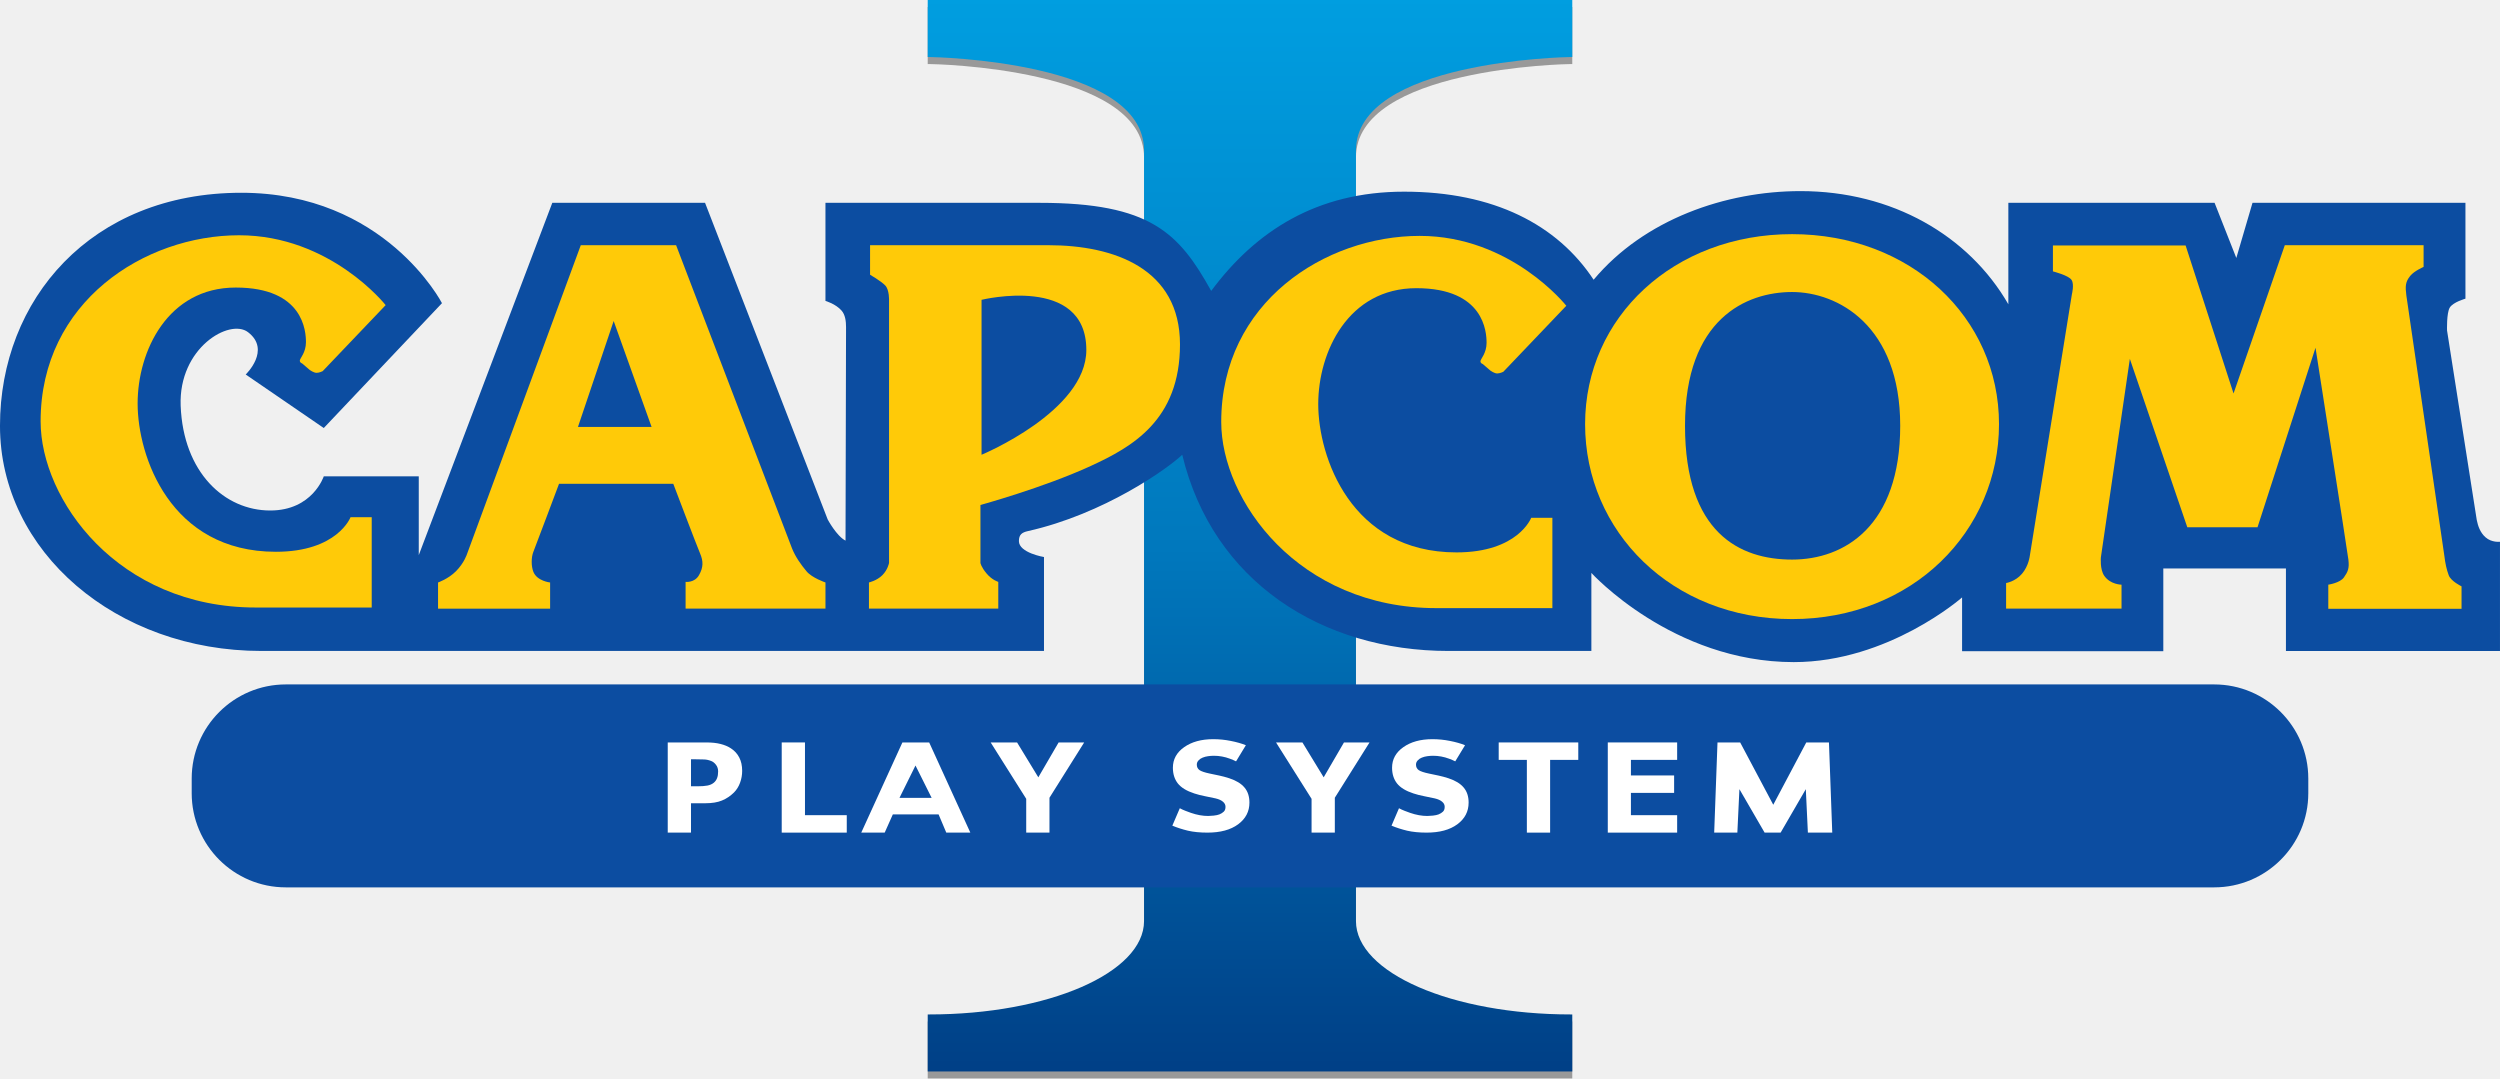
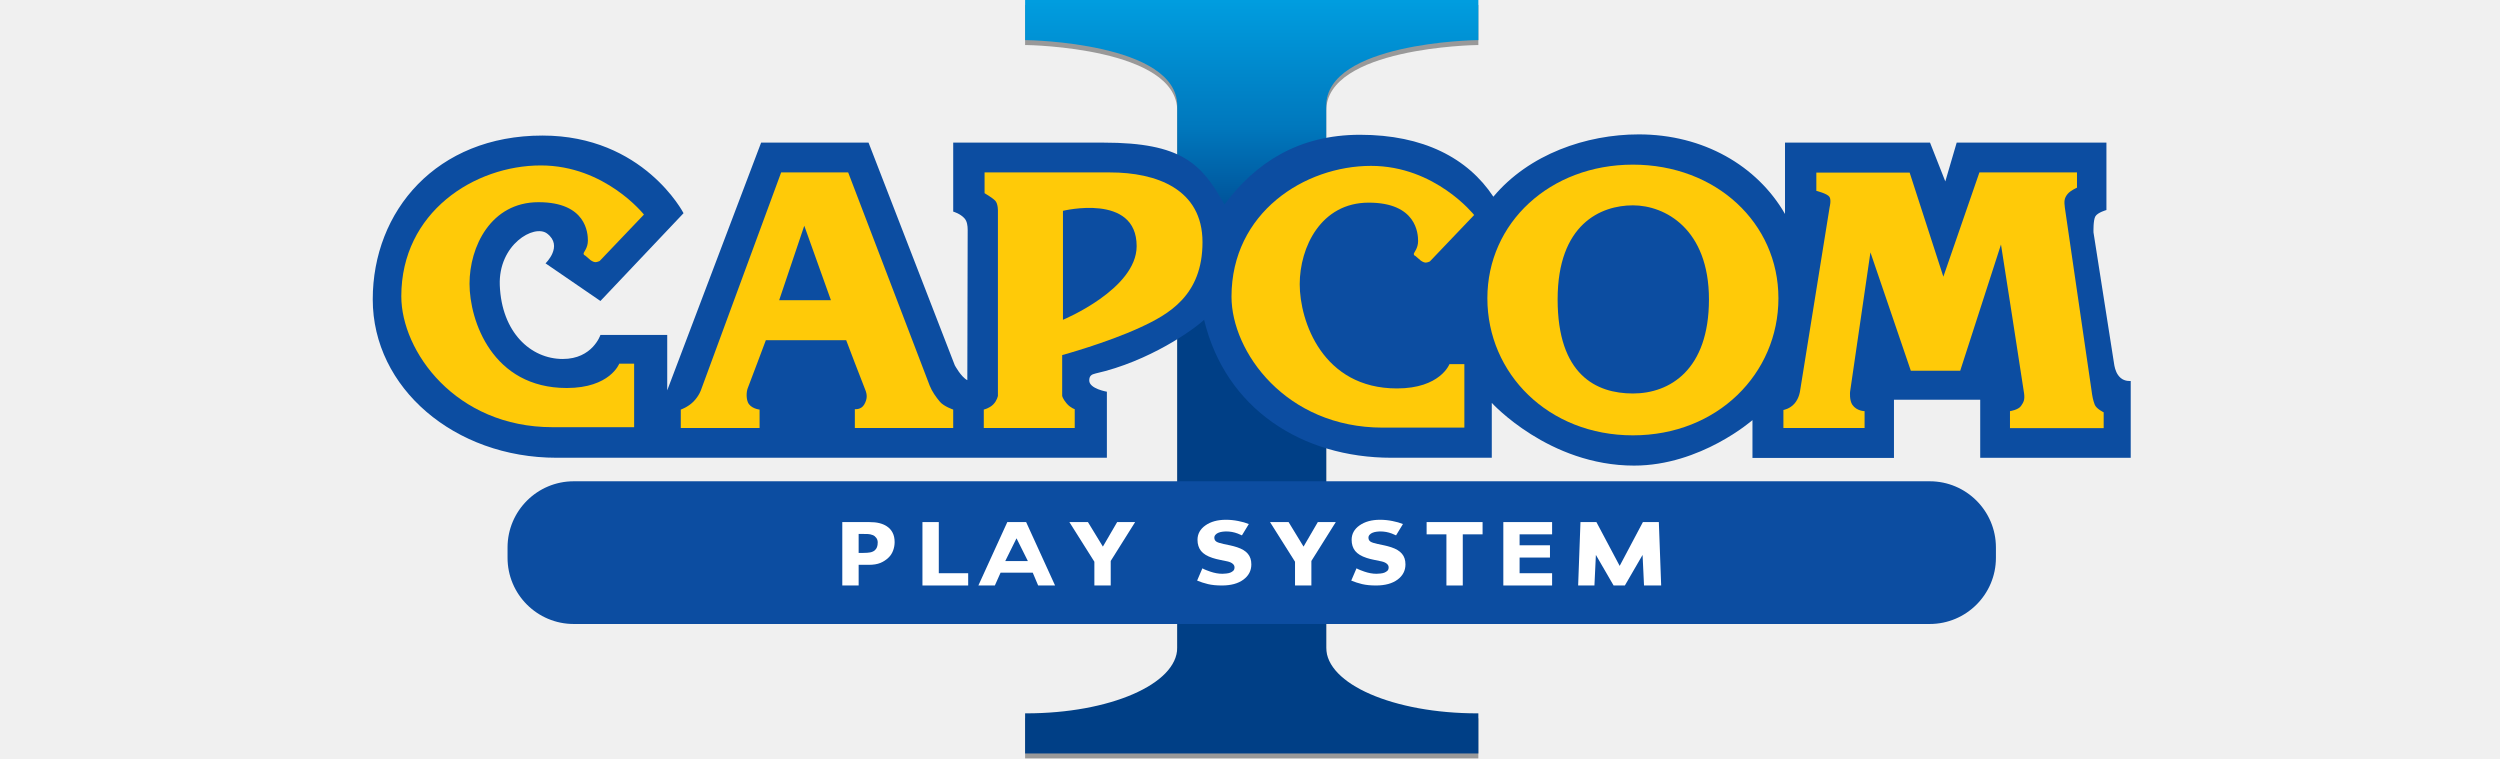
- <svg xmlns="http://www.w3.org/2000/svg" xmlns:xlink="http://www.w3.org/1999/xlink" version="1.1" id="svg2" x="0px" y="0px" width="253.148" height="109.206" viewBox="0.25 0 253.148 109.206" enable-background="new 0.25 0 567.927 113.032" xml:space="preserve">
-   <defs id="defs21">
-     <linearGradient id="linearGradient4387">
-       <stop style="stop-color:#009ee0;stop-opacity:1" offset="0" id="stop4389" />
-       <stop id="stop4395" offset="0.511" style="stop-color:#0078bd;stop-opacity:1" />
-       <stop style="stop-color:#003f86;stop-opacity:1" offset="1" id="stop4391" />
-     </linearGradient>
-     <linearGradient xlink:href="#linearGradient4387" id="linearGradient4829" gradientUnits="userSpaceOnUse" gradientTransform="translate(-253.1176,-3.555022)" x1="254.865" y1="462.598" x2="254.865" y2="790.395" />
-   </defs>
-   <g transform="matrix(0.7779804,0,0,0.7779804,-29.57926,-210.7784)" id="g4889">
+ <svg xmlns="http://www.w3.org/2000/svg" version="1.1" id="svg2" x="0px" y="0px" width="360px" height="109.207px" viewBox="-53.426 0 360 109.207" enable-background="new -53.426 0 360 109.207" xml:space="preserve">
+   <g id="g4889" transform="matrix(0.7779804,0,0,0.7779804,-29.57926,-210.7784)">
    <g id="g4937">
-       <g transform="matrix(0.4282573,0,0,0.4282573,773.9487,540.6348)" id="g5018">
+       <g id="g5018" transform="matrix(0.4282573,0,0,0.4282573,773.9487,540.6348)">
        <g id="g4781" transform="translate(-1338.19,-1089.919)">
-           <path style="color:#000000;clip-rule:nonzero;display:inline;overflow:visible;visibility:visible;opacity:1;isolation:auto;mix-blend-mode:normal;color-interpolation:sRGB;color-interpolation-filters:linearRGB;solid-color:#000000;solid-opacity:1;fill:#999999;fill-opacity:1;fill-rule:evenodd;stroke:none;stroke-width:1px;stroke-linecap:butt;stroke-linejoin:miter;stroke-miterlimit:4;stroke-dasharray:none;stroke-dashoffset:0;stroke-opacity:1;color-rendering:auto;image-rendering:auto;shape-rendering:auto;text-rendering:auto;enable-background:accumulate" d="m -97.531,462.28 0,17.333 0.449,0 c 1.424,0 65.296,1.195 65.296,28.386 l 0,234.205 c 0,15.726 -29.122,28.386 -65.296,28.386 l -0.449,0 0,17.33 86.399,0 23.097,0 86.399,0 0,-17.33 -0.449,0 c -36.174,0 -65.296,-12.66 -65.296,-28.386 l 0,-234.205 c 0,-27.191 63.872,-28.386 65.296,-28.386 l 0.449,0 0,-17.333 -86.399,0 -23.097,0 -86.399,0 z" id="path4783" />
-           <path id="path4785" d="m -97.531,460.147 0,17.333 0.449,0 c 1.424,0 65.296,1.195 65.296,28.386 l 0,234.205 c 0,15.726 -29.122,28.386 -65.296,28.386 l -0.449,0 0,17.33 86.399,0 23.097,0 86.399,0 0,-17.33 -0.449,0 c -36.174,0 -65.296,-12.66 -65.296,-28.386 l 0,-234.205 c 0,-27.191 63.872,-28.386 65.296,-28.386 l 0.449,0 0,-17.333 -86.399,0 -23.097,0 -86.399,0 z" style="color:#000000;clip-rule:nonzero;display:inline;overflow:visible;visibility:visible;opacity:1;isolation:auto;mix-blend-mode:normal;color-interpolation:sRGB;color-interpolation-filters:linearRGB;solid-color:#000000;solid-opacity:1;fill:url(#linearGradient4829);fill-opacity:1;fill-rule:evenodd;stroke:none;stroke-width:1px;stroke-linecap:butt;stroke-linejoin:miter;stroke-miterlimit:4;stroke-dasharray:none;stroke-dashoffset:0;stroke-opacity:1;color-rendering:auto;image-rendering:auto;shape-rendering:auto;text-rendering:auto;enable-background:accumulate" />
+           <path id="path4783" fill="#999999" d="M-97.532,462.279v17.333h0.45      c1.423,0,65.295,1.196,65.295,28.386v234.205c0,15.728-29.122,28.387-65.295,28.387h-0.45v17.331h86.399h23.097h86.399V770.59      h-0.448c-36.175,0-65.299-12.659-65.299-28.387V507.998c0-27.19,63.874-28.386,65.299-28.386h0.448v-17.333H11.964h-23.097      H-97.532z" />
+           <linearGradient id="path4785_1_" gradientUnits="userSpaceOnUse" x1="303.398" y1="-1402.362" x2="303.398" y2="-1730.159" gradientTransform="matrix(0.3332 0 0 -0.3332 -100.6677 -8.1885)">
+             <stop offset="0" style="stop-color:#009EE0" />
+             <stop offset="0.51" style="stop-color:#0078BD" />
+             <stop offset="1" style="stop-color:#003F86" />
+           </linearGradient>
+           <path id="path4785" fill="url(#path4785_1_)" d="M-97.532,460.147v17.333h0.45      c1.423,0,65.295,1.194,65.295,28.386v234.203c0,15.728-29.122,28.391-65.295,28.391h-0.45v17.328h86.399h23.097h86.399v-17.328      h-0.448c-36.175,0-65.299-12.662-65.299-28.391V505.865c0-27.192,63.874-28.386,65.299-28.386h0.448v-17.333H11.964h-23.097      H-97.532z" />
        </g>
        <g id="g4995" transform="translate(0,2.3512573e-5)">
          <g id="g4787" transform="translate(-718.172,-398.1625)">
-             <rect style="color:#000000;clip-rule:nonzero;display:inline;overflow:visible;visibility:visible;opacity:1;isolation:auto;mix-blend-mode:normal;color-interpolation:sRGB;color-interpolation-filters:linearRGB;solid-color:#000000;solid-opacity:1;fill:#0c4da1;fill-opacity:1;fill-rule:evenodd;stroke:none;stroke-width:1px;stroke-linecap:butt;stroke-linejoin:miter;stroke-miterlimit:4;stroke-dasharray:none;stroke-dashoffset:0;stroke-opacity:1;color-rendering:auto;image-rendering:auto;shape-rendering:auto;text-rendering:auto;enable-background:accumulate" id="rect4789" width="643.281" height="61.68" x="-941.243" y="-23.599" rx="28.618" ry="28.618" />
+             <path id="rect4789" fill="#0C4DA1" d="M-912.625-23.599h586.045c15.807,0,28.619,12.812,28.619,28.619v4.444       c0,15.804-12.812,28.616-28.619,28.616h-586.045c-15.806,0-28.618-12.812-28.618-28.616V5.02       C-941.243-10.787-928.431-23.599-912.625-23.599z" />
            <g id="g4791" transform="translate(-1072.351,-702.9612)">
-               <path d="m 298.409,705.646 q 0,1.841 -0.644,3.608 -0.644,1.749 -1.841,2.945 -1.638,1.62 -3.663,2.448 -2.006,0.828 -5.007,0.828 l -4.399,0 0,8.927 -7.068,0 0,-27.408 11.633,0 q 2.614,0 4.399,0.46 1.804,0.442 3.184,1.344 1.657,1.086 2.522,2.779 0.884,1.693 0.884,4.068 z m -7.307,0.166 q 0,-1.16 -0.626,-1.988 -0.626,-0.847 -1.454,-1.178 -1.104,-0.442 -2.154,-0.479 -1.049,-0.055 -2.798,-0.055 l -1.215,0 0,8.209 2.025,0 q 1.804,0 2.963,-0.221 1.178,-0.221 1.97,-0.884 0.681,-0.589 0.976,-1.399 0.313,-0.828 0.313,-2.006 z" style="font-style:normal;font-variant:normal;font-weight:bold;font-stretch:normal;font-size:medium;line-height:125%;font-family:sans-serif;-inkscape-font-specification:'sans-serif Bold';letter-spacing:7.031px;word-spacing:0px;fill:#ffffff;fill-opacity:1;stroke:none;stroke-width:1px;stroke-linecap:butt;stroke-linejoin:miter;stroke-opacity:1" id="path4793" />
-               <path d="m 330.197,724.402 -19.769,0 0,-27.408 7.068,0 0,22.106 12.701,0 0,5.301 z" style="font-style:normal;font-variant:normal;font-weight:bold;font-stretch:normal;font-size:medium;line-height:125%;font-family:sans-serif;-inkscape-font-specification:'sans-serif Bold';letter-spacing:7.031px;word-spacing:0px;fill:#ffffff;fill-opacity:1;stroke:none;stroke-width:1px;stroke-linecap:butt;stroke-linejoin:miter;stroke-opacity:1" id="path4795" />
-               <path d="m 367.75,724.402 -7.307,0 -2.34,-5.54 -13.903,0 -2.474,5.54 -7.123,0 12.506,-27.408 8.136,0 z m -11.76,-10.565 -4.906,-9.829 -4.862,9.829 z" style="font-style:normal;font-variant:normal;font-weight:bold;font-stretch:normal;font-size:medium;line-height:125%;font-family:sans-serif;-inkscape-font-specification:'sans-serif Bold';letter-spacing:7.031px;word-spacing:0px;fill:#ffffff;fill-opacity:1;stroke:none;stroke-width:1px;stroke-linecap:butt;stroke-linejoin:miter;stroke-opacity:1" id="path4797" />
-               <path d="m 402.354,696.995 -10.55,16.805 0,10.602 -7.068,0 0,-10.271 -10.804,-17.137 8.025,0 6.46,10.602 6.169,-10.602 z" style="font-style:normal;font-variant:normal;font-weight:bold;font-stretch:normal;font-size:medium;line-height:125%;font-family:sans-serif;-inkscape-font-specification:'sans-serif Bold';letter-spacing:7.031px;word-spacing:0px;fill:#ffffff;fill-opacity:1;stroke:none;stroke-width:1px;stroke-linecap:butt;stroke-linejoin:miter;stroke-opacity:1" id="path4799" />
-               <path d="m 452.577,715.291 c 0,2.7 -1.147,4.896 -3.442,6.59 -2.282,1.681 -5.387,2.522 -9.314,2.522 -2.27,0 -4.252,-0.196 -5.945,-0.589 -1.681,-0.405 -3.258,-0.914 -4.731,-1.528 l 2.27,-5.295 c 0.888,0.508 2.406,1.067 3.399,1.411 1.816,0.626 3.559,0.939 5.228,0.939 0.429,0 0.994,-0.037 1.693,-0.11 0.699,-0.074 1.27,-0.196 1.712,-0.368 0.54,-0.221 0.982,-0.497 1.325,-0.828 0.356,-0.331 0.534,-0.822 0.534,-1.473 0,-0.601 -0.258,-1.117 -0.773,-1.546 -0.503,-0.442 -1.246,-0.779 -2.227,-1.012 -1.031,-0.245 -2.123,-0.472 -3.276,-0.681 -1.141,-0.221 -2.215,-0.497 -3.221,-0.828 -2.307,-0.749 -3.97,-1.761 -4.988,-3.037 -1.006,-1.288 -1.509,-2.884 -1.509,-4.786 0,-2.552 1.141,-4.632 3.424,-6.24 2.295,-1.62 5.24,-2.43 8.835,-2.43 1.804,0 3.583,0.178 5.338,0.534 1.767,0.344 3.295,0.779 4.583,1.307 l -2.979,4.9 c -0.572,-0.29 -1.187,-0.555 -1.843,-0.795 -1.595,-0.601 -3.227,-0.902 -4.896,-0.902 -0.589,0 -1.178,0.043 -1.767,0.129 -0.577,0.074 -1.135,0.221 -1.675,0.442 -0.479,0.184 -0.89,0.466 -1.233,0.847 -0.344,0.368 -0.515,0.791 -0.515,1.27 0,0.724 0.276,1.282 0.828,1.675 0.552,0.38 1.595,0.73 3.129,1.049 1.006,0.209 1.97,0.411 2.89,0.607 0.933,0.196 1.933,0.466 3,0.81 2.098,0.687 3.645,1.626 4.638,2.816 1.006,1.178 1.509,2.712 1.509,4.602 z" style="font-style:normal;font-variant:normal;font-weight:bold;font-stretch:normal;font-size:medium;line-height:125%;font-family:sans-serif;-inkscape-font-specification:'sans-serif Bold';letter-spacing:7.031px;word-spacing:0px;fill:#ffffff;fill-opacity:1;stroke:none;stroke-width:1px;stroke-linecap:butt;stroke-linejoin:miter;stroke-opacity:1" id="path4801" />
-               <path d="m 552.52,702.296 -8.559,0 0,22.107 -7.068,0 0,-22.107 -8.559,0 0,-5.301 24.186,0 0,5.301 z" style="font-style:normal;font-variant:normal;font-weight:bold;font-stretch:normal;font-size:medium;line-height:125%;font-family:sans-serif;-inkscape-font-specification:'sans-serif Bold';letter-spacing:7.031px;word-spacing:0px;fill:#ffffff;fill-opacity:1;stroke:none;stroke-width:1px;stroke-linecap:butt;stroke-linejoin:miter;stroke-opacity:1" id="path4803" />
-               <path d="m 582.569,724.402 -21.081,0 0,-27.408 21.081,0 0,5.301 -14.05,0 0,4.731 13.129,0 0,5.301 -13.129,0 0,6.774 14.05,0 z" style="font-style:normal;font-variant:normal;font-weight:bold;font-stretch:normal;font-size:medium;line-height:125%;font-family:sans-serif;-inkscape-font-specification:'sans-serif Bold';letter-spacing:7.031px;word-spacing:0px;fill:#ffffff;fill-opacity:1;stroke:none;stroke-width:1px;stroke-linecap:butt;stroke-linejoin:miter;stroke-opacity:1" id="path4805" />
-               <path d="m 629.71,724.402 -7.408,0 -0.628,-13.21 -7.651,13.204 -4.878,0 -7.651,-13.204 -0.628,13.21 -7.04,0 1.006,-27.408 6.89,0 10.057,18.94 10.038,-18.94 6.89,0 z" style="font-style:normal;font-variant:normal;font-weight:bold;font-stretch:normal;font-size:medium;line-height:125%;font-family:sans-serif;-inkscape-font-specification:'sans-serif Bold';letter-spacing:7.031px;word-spacing:0px;fill:#ffffff;fill-opacity:1;stroke:none;stroke-width:1px;stroke-linecap:butt;stroke-linejoin:miter;stroke-opacity:1" id="path4807" />
-               <path id="path4809" style="font-style:normal;font-variant:normal;font-weight:bold;font-stretch:normal;font-size:medium;line-height:125%;font-family:sans-serif;-inkscape-font-specification:'sans-serif Bold';letter-spacing:7.031px;word-spacing:0px;fill:#ffffff;fill-opacity:1;stroke:none;stroke-width:1px;stroke-linecap:butt;stroke-linejoin:miter;stroke-opacity:1" d="m 489.079,696.995 -10.55,16.805 0,10.602 -7.068,0 0,-10.271 -10.804,-17.137 8.025,0 6.46,10.602 6.169,-10.602 z" />
-               <path id="path4811" style="font-style:normal;font-variant:normal;font-weight:bold;font-stretch:normal;font-size:medium;line-height:125%;font-family:sans-serif;-inkscape-font-specification:'sans-serif Bold';letter-spacing:7.031px;word-spacing:0px;fill:#ffffff;fill-opacity:1;stroke:none;stroke-width:1px;stroke-linecap:butt;stroke-linejoin:miter;stroke-opacity:1" d="m 519.192,715.291 c 0,2.7 -1.147,4.896 -3.442,6.59 -2.282,1.681 -5.387,2.522 -9.314,2.522 -2.27,0 -4.252,-0.196 -5.945,-0.589 -1.681,-0.405 -3.258,-0.914 -4.731,-1.528 l 2.27,-5.295 c 0.888,0.508 2.406,1.067 3.399,1.411 1.816,0.626 3.559,0.939 5.228,0.939 0.429,0 0.994,-0.037 1.693,-0.11 0.699,-0.074 1.27,-0.196 1.712,-0.368 0.54,-0.221 0.982,-0.497 1.325,-0.828 0.356,-0.331 0.534,-0.822 0.534,-1.473 0,-0.601 -0.258,-1.117 -0.773,-1.546 -0.503,-0.442 -1.246,-0.779 -2.227,-1.012 -1.031,-0.245 -2.123,-0.472 -3.276,-0.681 -1.141,-0.221 -2.215,-0.497 -3.221,-0.828 -2.307,-0.749 -3.97,-1.761 -4.988,-3.037 -1.006,-1.288 -1.509,-2.884 -1.509,-4.786 0,-2.552 1.141,-4.632 3.424,-6.24 2.295,-1.62 5.24,-2.43 8.835,-2.43 1.804,0 3.583,0.178 5.338,0.534 1.767,0.344 3.295,0.779 4.583,1.307 l -2.979,4.9 c -0.572,-0.29 -1.187,-0.555 -1.843,-0.795 -1.595,-0.601 -3.227,-0.902 -4.896,-0.902 -0.589,0 -1.178,0.043 -1.767,0.129 -0.577,0.074 -1.135,0.221 -1.675,0.442 -0.479,0.184 -0.89,0.466 -1.233,0.847 -0.344,0.368 -0.515,0.791 -0.515,1.27 0,0.724 0.276,1.282 0.828,1.675 0.552,0.38 1.595,0.73 3.129,1.049 1.006,0.209 1.97,0.411 2.89,0.607 0.933,0.196 1.933,0.466 3,0.81 2.098,0.687 3.645,1.626 4.638,2.816 1.006,1.178 1.509,2.712 1.509,4.602 z" />
+               <path id="path4793" fill="#FFFFFF" d="M298.407,705.648c0,1.225-0.214,2.427-0.643,3.605        c-0.429,1.167-1.043,2.146-1.841,2.946c-1.092,1.082-2.314,1.896-3.662,2.447c-1.338,0.551-3.007,0.827-5.008,0.827h-4.398        v8.928h-7.07v-27.406h11.634c1.742,0,3.209,0.152,4.399,0.457c1.203,0.296,2.264,0.745,3.185,1.345        c1.104,0.724,1.945,1.65,2.522,2.781c0.589,1.126,0.882,2.483,0.882,4.065V705.648z M291.1,705.812        c0-0.774-0.208-1.436-0.626-1.987c-0.418-0.566-0.901-0.958-1.454-1.178c-0.737-0.296-1.454-0.457-2.153-0.481        c-0.701-0.035-1.633-0.053-2.799-0.053h-1.215v8.207h2.025c1.203,0,2.191-0.073,2.963-0.22c0.785-0.15,1.442-0.443,1.97-0.882        c0.454-0.393,0.78-0.862,0.976-1.401C290.996,707.266,291.1,706.598,291.1,705.812L291.1,705.812z" />
+               <path id="path4795" fill="#FFFFFF" d="M330.197,724.401h-19.769v-27.406h7.068v22.106h12.7        V724.401z" />
+               <path id="path4797" fill="#FFFFFF" d="M367.748,724.401        h-7.307l-2.341-5.54h-13.902l-2.474,5.54H334.6l12.507-27.406h8.135L367.748,724.401z M355.989,713.837l-4.905-9.831        l-4.863,9.831H355.989z" />
+               <path id="path4799" fill="#FFFFFF" d="M402.352,696.995        l-10.549,16.804v10.602h-7.068V714.13l-10.804-17.135h8.025l6.46,10.602l6.168-10.602H402.352z" />
+               <path id="path4801" fill="#FFFFFF" d="        M452.576,715.291c0,2.699-1.147,4.895-3.442,6.589c-2.282,1.682-5.387,2.521-9.313,2.521c-2.27,0-4.252-0.193-5.946-0.586        c-1.681-0.405-3.258-0.915-4.731-1.53l2.27-5.294c0.89,0.507,2.408,1.067,3.4,1.41c1.816,0.624,3.558,0.941,5.228,0.941        c0.429,0,0.994-0.038,1.693-0.111c0.701-0.076,1.271-0.199,1.712-0.369c0.541-0.22,0.982-0.498,1.325-0.827        c0.356-0.334,0.535-0.824,0.535-1.474c0-0.601-0.258-1.117-0.774-1.545c-0.503-0.443-1.246-0.78-2.226-1.014        c-1.032-0.246-2.124-0.472-3.277-0.68c-1.142-0.223-2.214-0.498-3.221-0.827c-2.307-0.75-3.97-1.765-4.989-3.04        c-1.005-1.287-1.51-2.881-1.51-4.786c0-2.55,1.142-4.631,3.424-6.237c2.295-1.621,5.241-2.433,8.836-2.433        c1.804,0,3.583,0.182,5.339,0.533c1.766,0.346,3.295,0.78,4.583,1.307l-2.979,4.901c-0.573-0.287-1.187-0.554-1.844-0.794        c-1.594-0.601-3.227-0.9-4.896-0.9c-0.588,0-1.177,0.041-1.766,0.129c-0.577,0.07-1.136,0.217-1.675,0.44        c-0.479,0.182-0.89,0.466-1.234,0.847c-0.343,0.366-0.514,0.791-0.514,1.269c0,0.724,0.276,1.284,0.828,1.677        c0.552,0.381,1.594,0.727,3.129,1.049c1.005,0.205,1.97,0.41,2.89,0.607c0.932,0.196,1.931,0.466,3,0.809        c2.099,0.689,3.645,1.627,4.638,2.817C452.073,711.868,452.576,713.401,452.576,715.291z" />
+               <path id="path4803" fill="#FFFFFF" d="M552.519,702.295h-8.559v22.106h-7.067v-22.106        h-8.559v-5.299h24.184V702.295z" />
+               <path id="path4805" fill="#FFFFFF" d="M582.568,724.401        h-21.08v-27.406h21.08v5.299h-14.049v4.731h13.128v5.302h-13.128v6.774h14.049V724.401z" />
+               <path id="path4807" fill="#FFFFFF" d="        M629.708,724.401h-7.41l-0.627-13.207l-7.65,13.202h-4.877l-7.65-13.202l-0.63,13.207h-7.04l1.005-27.406h6.888l10.059,18.941        l10.036-18.941h6.891L629.708,724.401z" />
+               <path id="path4809" fill="#FFFFFF" d="M489.078,696.995        l-10.549,16.804v10.602h-7.07V714.13l-10.804-17.135h8.025l6.46,10.602l6.17-10.602H489.078z" />
+               <path id="path4811" fill="#FFFFFF" d="        M519.189,715.291c0,2.699-1.143,4.895-3.441,6.589c-2.28,1.682-5.387,2.521-9.315,2.521c-2.269,0-4.25-0.193-5.944-0.586        c-1.682-0.405-3.256-0.915-4.731-1.53l2.272-5.294c0.888,0.507,2.406,1.067,3.397,1.41c1.817,0.624,3.558,0.941,5.229,0.941        c0.428,0,0.994-0.038,1.694-0.111c0.698-0.076,1.269-0.199,1.712-0.369c0.539-0.22,0.979-0.498,1.325-0.827        c0.357-0.334,0.533-0.824,0.533-1.474c0-0.601-0.258-1.117-0.774-1.545c-0.504-0.443-1.243-0.78-2.228-1.014        c-1.029-0.246-2.122-0.472-3.277-0.68c-1.137-0.223-2.213-0.498-3.218-0.827c-2.31-0.75-3.969-1.765-4.989-3.04        c-1.008-1.287-1.509-2.881-1.509-4.786c0-2.55,1.14-4.631,3.423-6.237c2.295-1.621,5.238-2.433,8.837-2.433        c1.8,0,3.582,0.182,5.335,0.533c1.77,0.346,3.294,0.78,4.584,1.307l-2.978,4.901c-0.574-0.287-1.19-0.554-1.844-0.794        c-1.597-0.601-3.227-0.9-4.898-0.9c-0.586,0-1.178,0.041-1.765,0.129c-0.58,0.07-1.137,0.217-1.677,0.44        c-0.481,0.182-0.891,0.466-1.231,0.847c-0.346,0.366-0.516,0.791-0.516,1.269c0,0.724,0.275,1.284,0.826,1.677        c0.551,0.381,1.594,0.727,3.13,1.049c1.005,0.205,1.97,0.41,2.89,0.607c0.932,0.196,1.932,0.466,3.001,0.809        c2.096,0.689,3.64,1.627,4.637,2.817C518.688,711.868,519.189,713.401,519.189,715.291z" />
            </g>
          </g>
-           <g transform="translate(-1789.464,-1102.006)" id="g4813">
-             <path style="clip-rule:evenodd;fill:#0c4da1;fill-opacity:1;fill-rule:evenodd" d="m 206.115,564.374 -35.923,37.943 -23.726,-16.266 c 0,0 7.806,-7.449 0.685,-12.875 -5.553,-4.232 -21.13,4.744 -20.455,22.366 0.791,20.328 13.352,31.843 27.226,31.843 12.886,0 16.269,-10.388 16.269,-10.388 l 28.869,0 0,23.952 40.585,-107.072 46.424,0 37.276,96.235 c 0,0 2.709,5.072 5.418,6.429 0,0 0.156,-63.128 0.156,-64.901 0,-1.766 -0.233,-3.719 -1.339,-4.988 -1.819,-2.095 -4.917,-2.964 -4.917,-2.964 l 0,-29.812 c 0,0 43.019,0 65.053,0 33.743,0 42.397,9.148 52.181,26.771 13.507,-18.187 32.104,-30.162 58.621,-30.162 27.279,0 46.583,10.056 57.607,26.767 15.397,-18.406 40.179,-26.937 62.856,-26.937 27.869,0 51.143,13.507 63.188,34.393 l 0,-30.833 62.679,0 6.605,16.764 4.92,-16.764 64.717,0 0,29.134 c 0,0 -3.734,1.024 -4.765,2.706 -1.003,1.66 -0.827,6.958 -0.827,6.958 l 9.028,57.589 c 0.378,1.872 1.046,3.829 2.66,5.263 1.872,1.674 4.401,1.36 4.401,1.36 l 0,33.196 -65.053,0 0,-25.075 -37.268,0 0,25.142 -61.16,0 0,-16.344 c 0,0 -22.352,19.66 -51.161,19.66 -36.869,0 -61.503,-27.103 -61.503,-27.103 l 0,23.715 c 0,0 -2.706,0 -43.362,0 -38.597,0 -71.729,-21.119 -80.983,-59.634 -4.387,4.196 -23.733,18.007 -46.933,23.21 -1.805,0.406 -2.706,1.081 -2.706,3.038 0,3.568 7.623,4.839 7.623,4.839 l 0,28.544 c 0,0 -200.588,0 -237.853,0 -44.054,0.008 -79.443,-30.148 -79.443,-68.433 0,-38.289 27.59,-70.821 73.329,-70.821 43.715,0 60.998,33.553 60.998,33.553 l 0,0 z" id="path4815" />
-             <path style="clip-rule:evenodd;fill:#ffca08;fill-opacity:1;fill-rule:evenodd" d="m 188.998,564.968 -19.138,20.067 c 0,0 -1.017,0.512 -1.861,0.512 -0.851,0 -2.042,-0.851 -2.042,-0.851 l -2.367,-2.024 c 0,0 -0.682,-0.166 -0.682,-0.851 0,-0.668 1.865,-2.374 1.865,-5.591 0,-3.221 -0.675,-16.605 -21.342,-16.605 -20.667,0 -29.815,19.314 -29.815,35.241 0,15.927 9.82,45.064 42.019,45.064 18.724,0 22.691,-10.512 22.691,-10.512 l 6.436,0 0,27.452 -35.234,0 c -42.012,0 -65.396,-32.874 -65.396,-56.59 0,-36.364 31.62,-56.544 60.313,-56.544 27.784,0.003 44.552,21.232 44.552,21.232 l 0,0 z" id="path4817" />
-             <path style="clip-rule:evenodd;fill:#ffca08;fill-opacity:1;fill-rule:evenodd" d="m 248.301,546.756 28.968,0 35.241,92.163 c 1.01,2.533 2.706,4.92 4.398,6.941 1.688,2.035 5.758,3.398 5.758,3.398 l 0,7.951 -42.51,0 0,-8.131 c 0,0 2.702,0.35 4.062,-2.027 1.353,-2.374 1.353,-4.235 0.343,-6.605 -1.017,-2.377 -8.149,-21.176 -8.149,-21.176 l -34.722,0 c 0,0 -7.11,18.972 -7.796,20.663 -0.678,1.692 -0.678,4.408 0,6.097 1.127,2.819 5.086,3.232 5.086,3.232 l 0,7.951 -34.058,0 0,-7.951 c 0,0 3.098,-1.067 5.422,-3.398 2.54,-2.54 3.384,-5.256 3.384,-5.256 l 34.573,-93.851 0,0 z m -0.855,55.226 22.37,0 -11.519,-32.186 -10.851,32.186 0,0 z" id="path4819" />
-             <path style="clip-rule:evenodd;fill:#ffca08;fill-opacity:1;fill-rule:evenodd" d="m 336.218,546.756 c 0,0 34.22,0 54.216,0 19.992,0 39.978,7.107 39.978,30.147 0,23.041 -14.57,31.179 -27.103,36.94 -14.472,6.648 -33.542,11.861 -33.542,11.861 l 0,17.612 c 0,0 0.17,1.19 1.861,3.211 1.699,2.035 3.56,2.547 3.56,2.547 l 0,8.131 -39.307,0 0,-7.951 c 0,0 2.37,-0.516 4.073,-2.208 1.688,-1.695 2.035,-3.73 2.035,-3.73 l 0,-79.623 c 0,0 0.156,-3.391 -1.19,-4.74 -1.353,-1.367 -4.578,-3.221 -4.578,-3.221 l 0,-8.975 -0.003,0 0,0 z m 33.885,16.598 0,47.095 c 0,0 31.846,-13.21 31.846,-31.846 0,-23.041 -31.846,-15.249 -31.846,-15.249 l 0,0 z" id="path4821" />
-             <path style="clip-rule:evenodd;fill:#ffca08;fill-opacity:1;fill-rule:evenodd" d="m 547.822,565.162 -19.145,20.067 c 0,0 -1.017,0.509 -1.865,0.509 -0.841,0 -2.027,-0.848 -2.027,-0.848 l -2.377,-2.038 c 0,0 -0.675,-0.159 -0.675,-0.834 0,-0.682 1.858,-2.388 1.858,-5.591 0,-3.225 -0.668,-16.609 -21.342,-16.609 -20.674,0 -29.819,19.307 -29.819,35.237 0,15.916 9.827,45.064 42.023,45.064 18.724,0 22.695,-10.508 22.695,-10.508 l 6.443,0 0,27.445 -35.248,0 c -42.009,0 -65.396,-32.864 -65.396,-56.583 0,-36.361 31.617,-56.547 60.313,-56.547 27.788,0 44.562,21.236 44.562,21.236 l 0,0 z" id="path4823" />
-             <path style="clip-rule:evenodd;fill:#ffca08;fill-opacity:1;fill-rule:evenodd" d="m 616.439,660.387 c -36.601,0 -62.905,-26.725 -62.905,-59.246 0,-32.542 26.986,-57.745 62.905,-57.745 35.905,0 62.891,25.202 62.891,57.745 0,32.518 -26.308,59.246 -62.891,59.246 l 0,0 z m -32.539,-58.744 c 0,32.528 16.605,40.659 32.539,40.659 15.913,0 32.864,-10.166 32.864,-40.659 0,-30.49 -18.975,-40.659 -32.864,-40.659 -13.896,0 -32.539,8.124 -32.539,40.659 l 0,0 z" id="path4825" />
-             <path style="clip-rule:evenodd;fill:#ffca08;fill-opacity:1;fill-rule:evenodd" d="m 695.713,546.826 40.327,0 14.57,44.993 15.581,-45.064 42.178,0 0,6.602 c 0,0 -2.805,1.187 -4.051,2.713 -1.526,1.865 -1.526,3.218 -1.19,5.938 0.339,2.702 11.179,76.232 11.522,78.945 0.343,2.713 0.675,4.235 1.353,6.1 0.671,1.847 3.9,3.38 3.9,3.38 l 0,6.835 -40.497,0 0,-7.34 c 0,0 3.557,-0.505 4.751,-2.208 1.187,-1.695 1.688,-2.713 1.353,-5.418 -0.339,-2.709 -9.989,-64.378 -9.989,-64.378 l -17.622,54.552 -21.345,0 -17.456,-51.171 -8.806,60.316 c 0,0 -0.343,3.621 1.017,5.595 1.861,2.713 5.259,2.713 5.259,2.713 l 0,7.28 -35.082,0 0,-7.781 c 0,0 2.794,-0.431 4.825,-2.808 2.031,-2.363 2.374,-5.422 2.374,-5.422 l 12.797,-79.539 c 0,0 0.766,-2.971 -0.085,-4.32 -0.894,-1.427 -5.68,-2.624 -5.68,-2.624 l 0,-7.887 -0.003,0 z" id="path4827" />
+           <g id="g4813" transform="translate(-1789.464,-1102.006)">
+             <path id="path4815" fill="#0C4DA1" d="M206.115,564.375l-35.923,37.943l-23.726-16.266       c0,0,7.805-7.449,0.686-12.875c-5.553-4.233-21.13,4.744-20.456,22.365c0.792,20.328,13.353,31.843,27.227,31.843       c12.885,0,16.269-10.388,16.269-10.388h28.87v23.953l40.585-107.074h46.424l37.276,96.236c0,0,2.708,5.072,5.418,6.428       c0,0,0.155-63.128,0.155-64.9c0-1.767-0.233-3.72-1.339-4.989c-1.819-2.094-4.916-2.963-4.916-2.963v-29.812       c0,0,43.018,0,65.052,0c33.744,0,42.398,9.148,52.182,26.771c13.508-18.187,32.103-30.162,58.62-30.162       c27.28,0,46.583,10.057,57.607,26.768c15.397-18.407,40.179-26.937,62.857-26.937c27.869,0,51.142,13.506,63.188,34.393       v-30.833h62.678l6.607,16.764l4.918-16.764h64.718v29.135c0,0-3.734,1.023-4.766,2.705c-1.002,1.659-0.826,6.958-0.826,6.958       l9.028,57.59c0.381,1.872,1.049,3.828,2.662,5.263c1.87,1.674,4.402,1.359,4.402,1.359v33.199h-65.052v-25.078h-37.272v25.143       h-61.16v-16.344c0,0-22.353,19.662-51.159,19.662c-36.873,0-61.506-27.104-61.506-27.104v23.715c0,0-2.702,0-43.362,0       c-38.596,0-71.728-21.121-80.981-59.634c-4.388,4.196-23.733,18.007-46.932,23.21c-1.806,0.406-2.706,1.082-2.706,3.038       c0,3.566,7.622,4.838,7.622,4.838v28.546c0,0-200.588,0-237.854,0c-44.053,0.009-79.443-30.146-79.443-68.433       c0-38.29,27.59-70.822,73.328-70.822C188.832,530.821,206.115,564.375,206.115,564.375L206.115,564.375z" />
+             <path id="path4817" fill="#FFCA08" d="M188.997,564.968l-19.137,20.066       c0,0-1.017,0.511-1.863,0.511c-0.85,0-2.04-0.85-2.04-0.85l-2.367-2.025c0,0-0.682-0.166-0.682-0.85       c0-0.668,1.864-2.374,1.864-5.593c0-3.221-0.674-16.604-21.341-16.604c-20.667,0-29.816,19.314-29.816,35.24       c0,15.927,9.821,45.067,42.02,45.067c18.724,0,22.691-10.514,22.691-10.514h6.435v27.453h-35.233       c-42.012,0-65.397-32.875-65.397-56.59c0-36.364,31.622-56.543,60.313-56.543c27.785,0.003,44.552,21.231,44.552,21.231l0,0       V564.968z" />
+             <path id="path4819" fill="#FFCA08" d="M248.3,546.756h28.968l35.24,92.16       c1.011,2.532,2.705,4.924,4.398,6.941c1.688,2.037,5.758,3.4,5.758,3.4v7.949h-42.511v-8.131c0,0,2.702,0.352,4.063-2.025       c1.353-2.374,1.353-4.235,0.341-6.604c-1.017-2.38-8.148-21.178-8.148-21.178h-34.722c0,0-7.111,18.974-7.795,20.663       c-0.678,1.694-0.678,4.408,0,6.097c1.127,2.82,5.085,3.233,5.085,3.233v7.952H204.92v-7.952c0,0,3.098-1.064,5.422-3.397       c2.54-2.538,3.384-5.258,3.384-5.258L248.3,546.756L248.3,546.756L248.3,546.756z M247.444,601.982h22.37l-11.518-32.186       L247.444,601.982L247.444,601.982z" />
+             <path id="path4821" fill="#FFCA08" d="M336.216,546.756c0,0,34.22,0,54.216,0       c19.993,0,39.978,7.106,39.978,30.148c0,23.04-14.57,31.178-27.104,36.939c-14.471,6.648-33.542,11.862-33.542,11.862v17.611       c0,0,0.17,1.19,1.863,3.209c1.699,2.034,3.56,2.55,3.56,2.55v8.131h-39.307v-7.955c0,0,2.371-0.513,4.073-2.204       c1.688-1.697,2.036-3.731,2.036-3.731v-79.624c0,0,0.155-3.39-1.191-4.74c-1.353-1.367-4.577-3.221-4.577-3.221v-8.975h-0.003       l0,0H336.216z M370.101,563.353v47.095c0,0,31.848-13.21,31.848-31.846C401.948,555.561,370.101,563.353,370.101,563.353       L370.101,563.353z" />
+             <path id="path4823" fill="#FFCA08" d="M547.822,565.162l-19.146,20.066       c0,0-1.017,0.509-1.864,0.509c-0.841,0-2.028-0.847-2.028-0.847l-2.377-2.039c0,0-0.674-0.158-0.674-0.832       c0-0.682,1.858-2.389,1.858-5.593c0-3.224-0.668-16.609-21.341-16.609c-20.676,0-29.821,19.308-29.821,35.239       c0,15.916,9.828,45.062,42.026,45.062c18.724,0,22.692-10.506,22.692-10.506h6.442v27.445h-35.249       c-42.008,0-65.394-32.865-65.394-56.583c0-36.362,31.616-56.548,60.311-56.548       C531.048,543.926,547.822,565.162,547.822,565.162L547.822,565.162L547.822,565.162z" />
+             <path id="path4825" fill="#FFCA08" d="M616.439,660.389       c-36.603,0-62.907-26.727-62.907-59.249c0-32.542,26.99-57.744,62.907-57.744c35.906,0,62.889,25.201,62.889,57.744       C679.328,633.659,653.021,660.389,616.439,660.389L616.439,660.389z M583.898,601.643c0,32.528,16.608,40.658,32.541,40.658       c15.913,0,32.863-10.165,32.863-40.658c0-30.49-18.976-40.66-32.863-40.66C602.543,560.983,583.898,569.107,583.898,601.643       L583.898,601.643L583.898,601.643z" />
+             <path id="path4827" fill="#FFCA08" d="M695.713,546.826h40.326l14.573,44.994l15.579-45.064       h42.181v6.601c0,0-2.808,1.187-4.054,2.713c-1.527,1.866-1.527,3.218-1.19,5.938c0.337,2.703,11.179,76.234,11.522,78.943       c0.34,2.714,0.674,4.238,1.354,6.102c0.668,1.847,3.898,3.383,3.898,3.383v6.832h-40.496v-7.339c0,0,3.555-0.507,4.748-2.207       c1.19-1.694,1.688-2.714,1.354-5.42c-0.34-2.708-9.989-64.378-9.989-64.378l-17.622,54.552h-21.344l-17.458-51.171       l-8.805,60.314c0,0-0.346,3.623,1.014,5.598c1.864,2.711,5.261,2.711,5.261,2.711v7.278h-35.082v-7.779       c0,0,2.793-0.434,4.824-2.808c2.031-2.362,2.374-5.422,2.374-5.422l12.797-79.539c0,0,0.768-2.971-0.085-4.32       c-0.894-1.426-5.68-2.623-5.68-2.623v-7.888H695.713L695.713,546.826z" />
          </g>
        </g>
      </g>
    </g>
  </g>
</svg>
